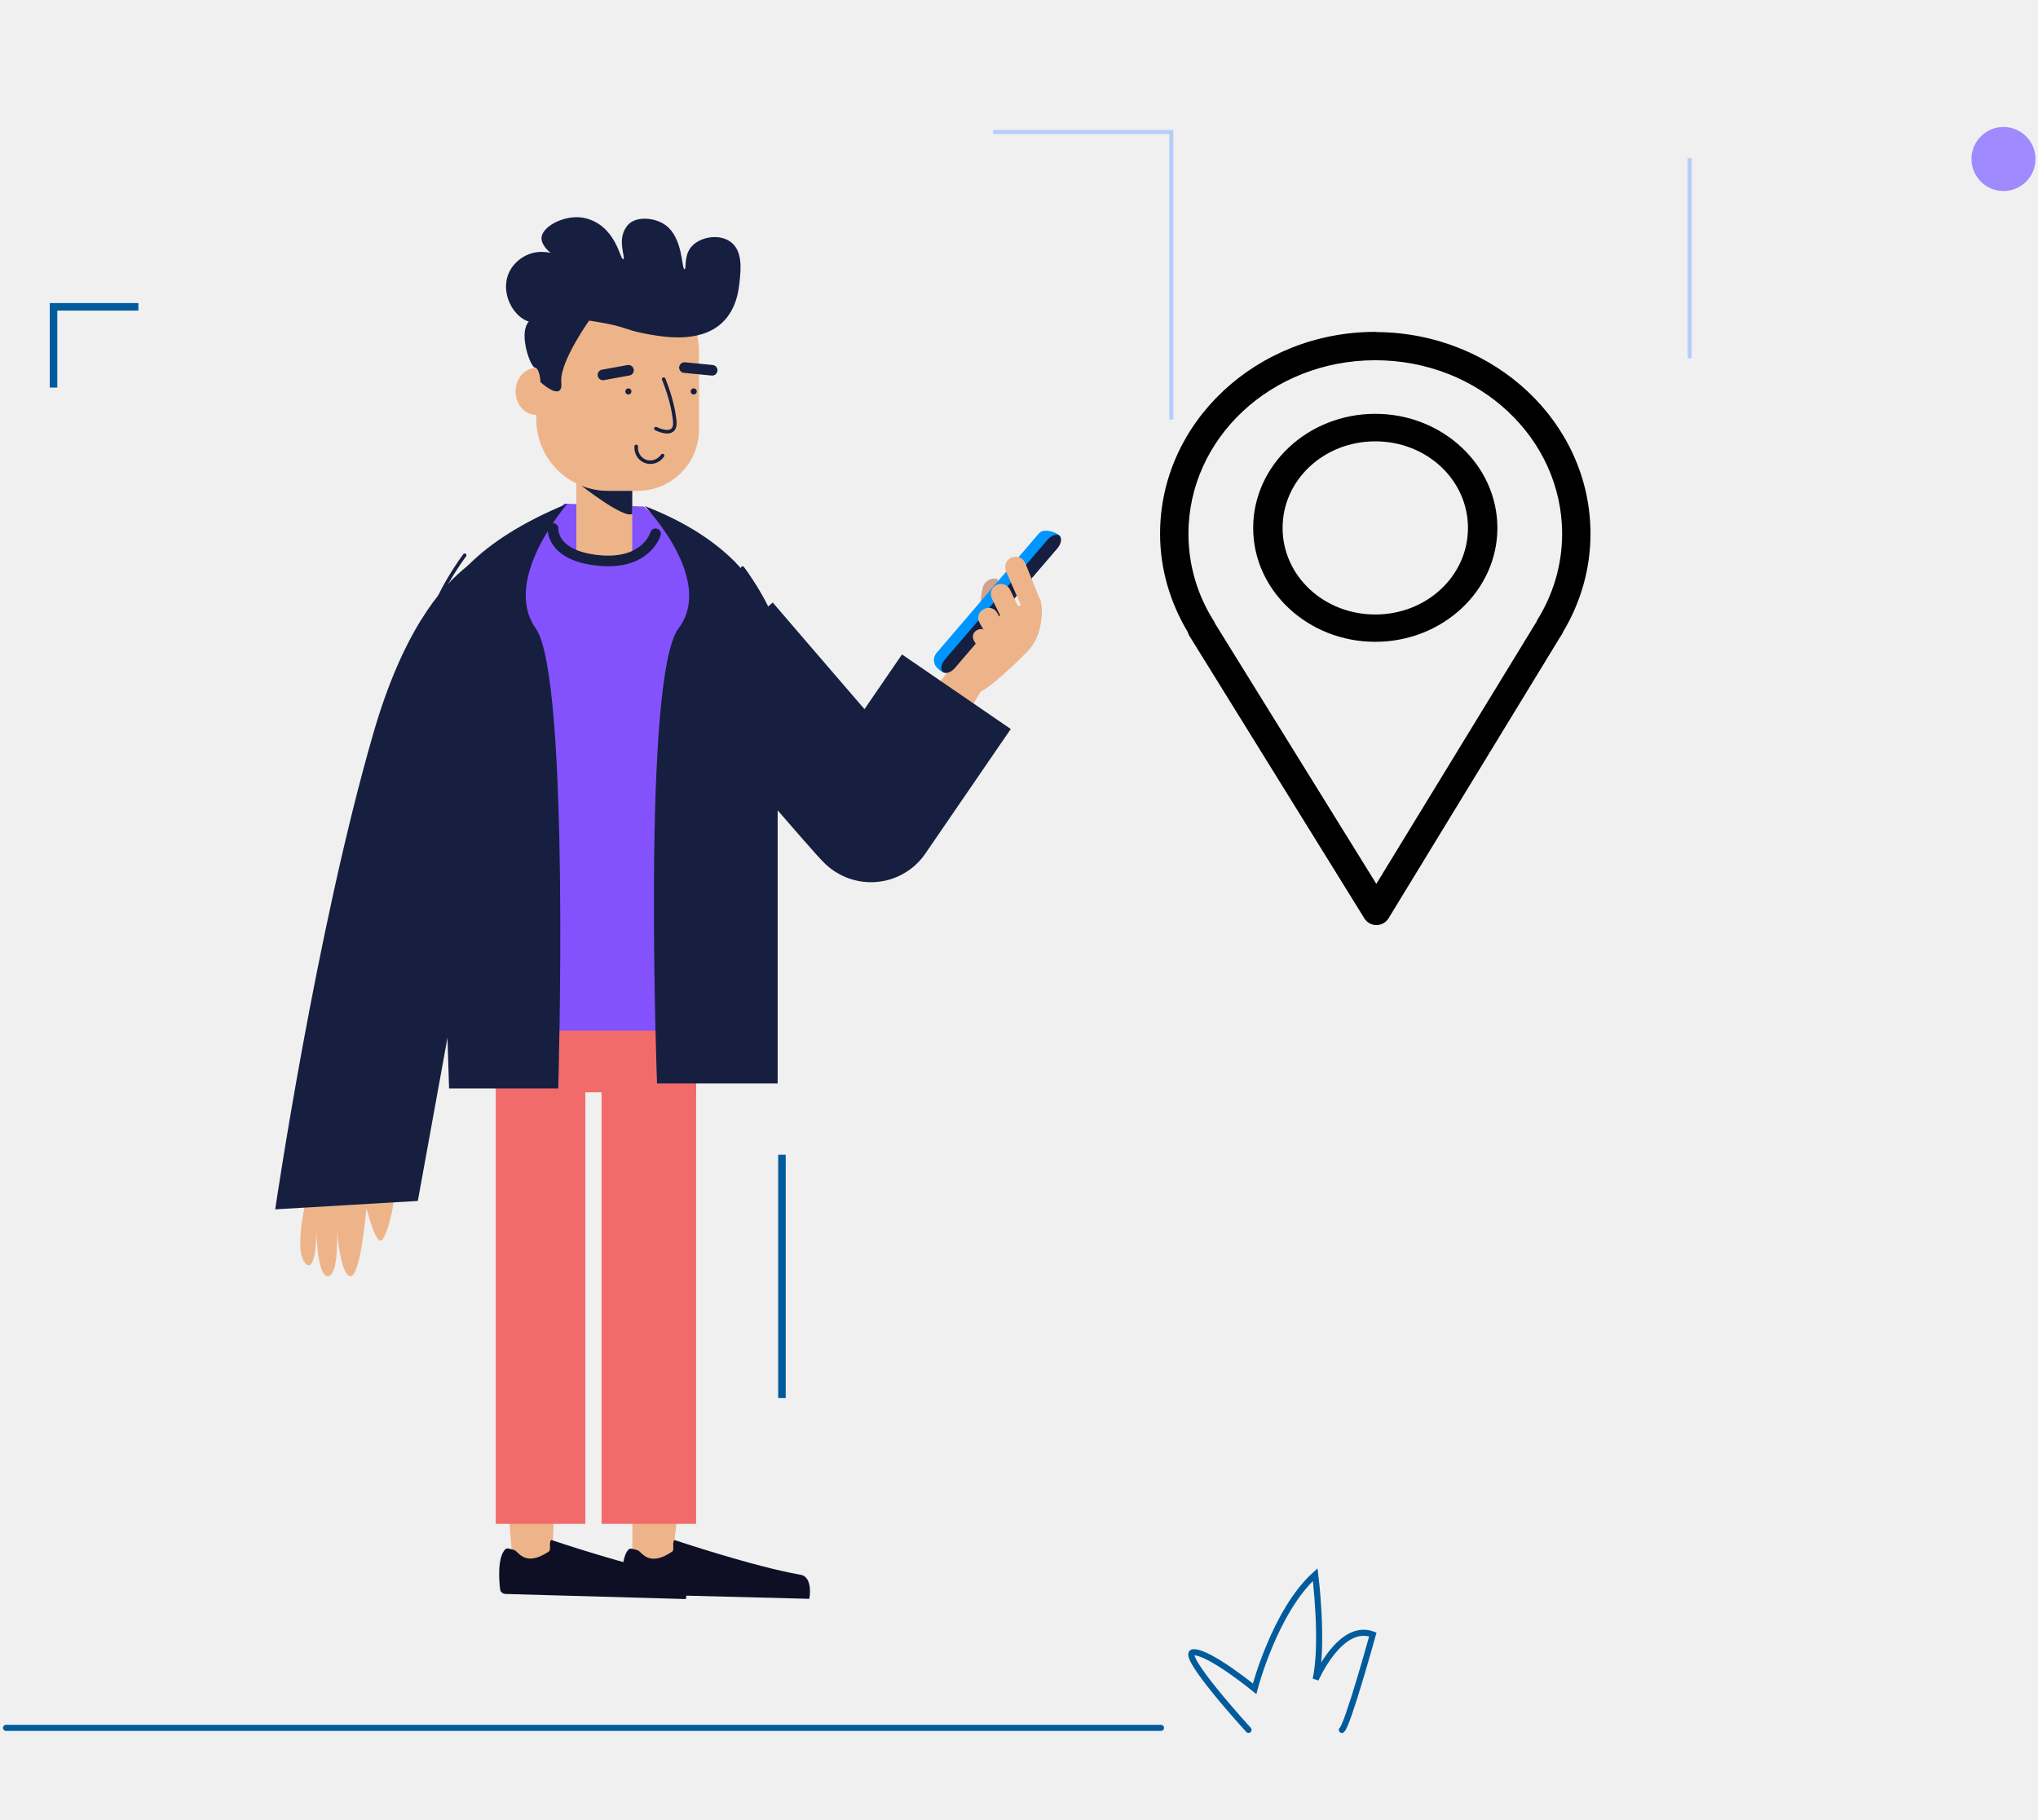
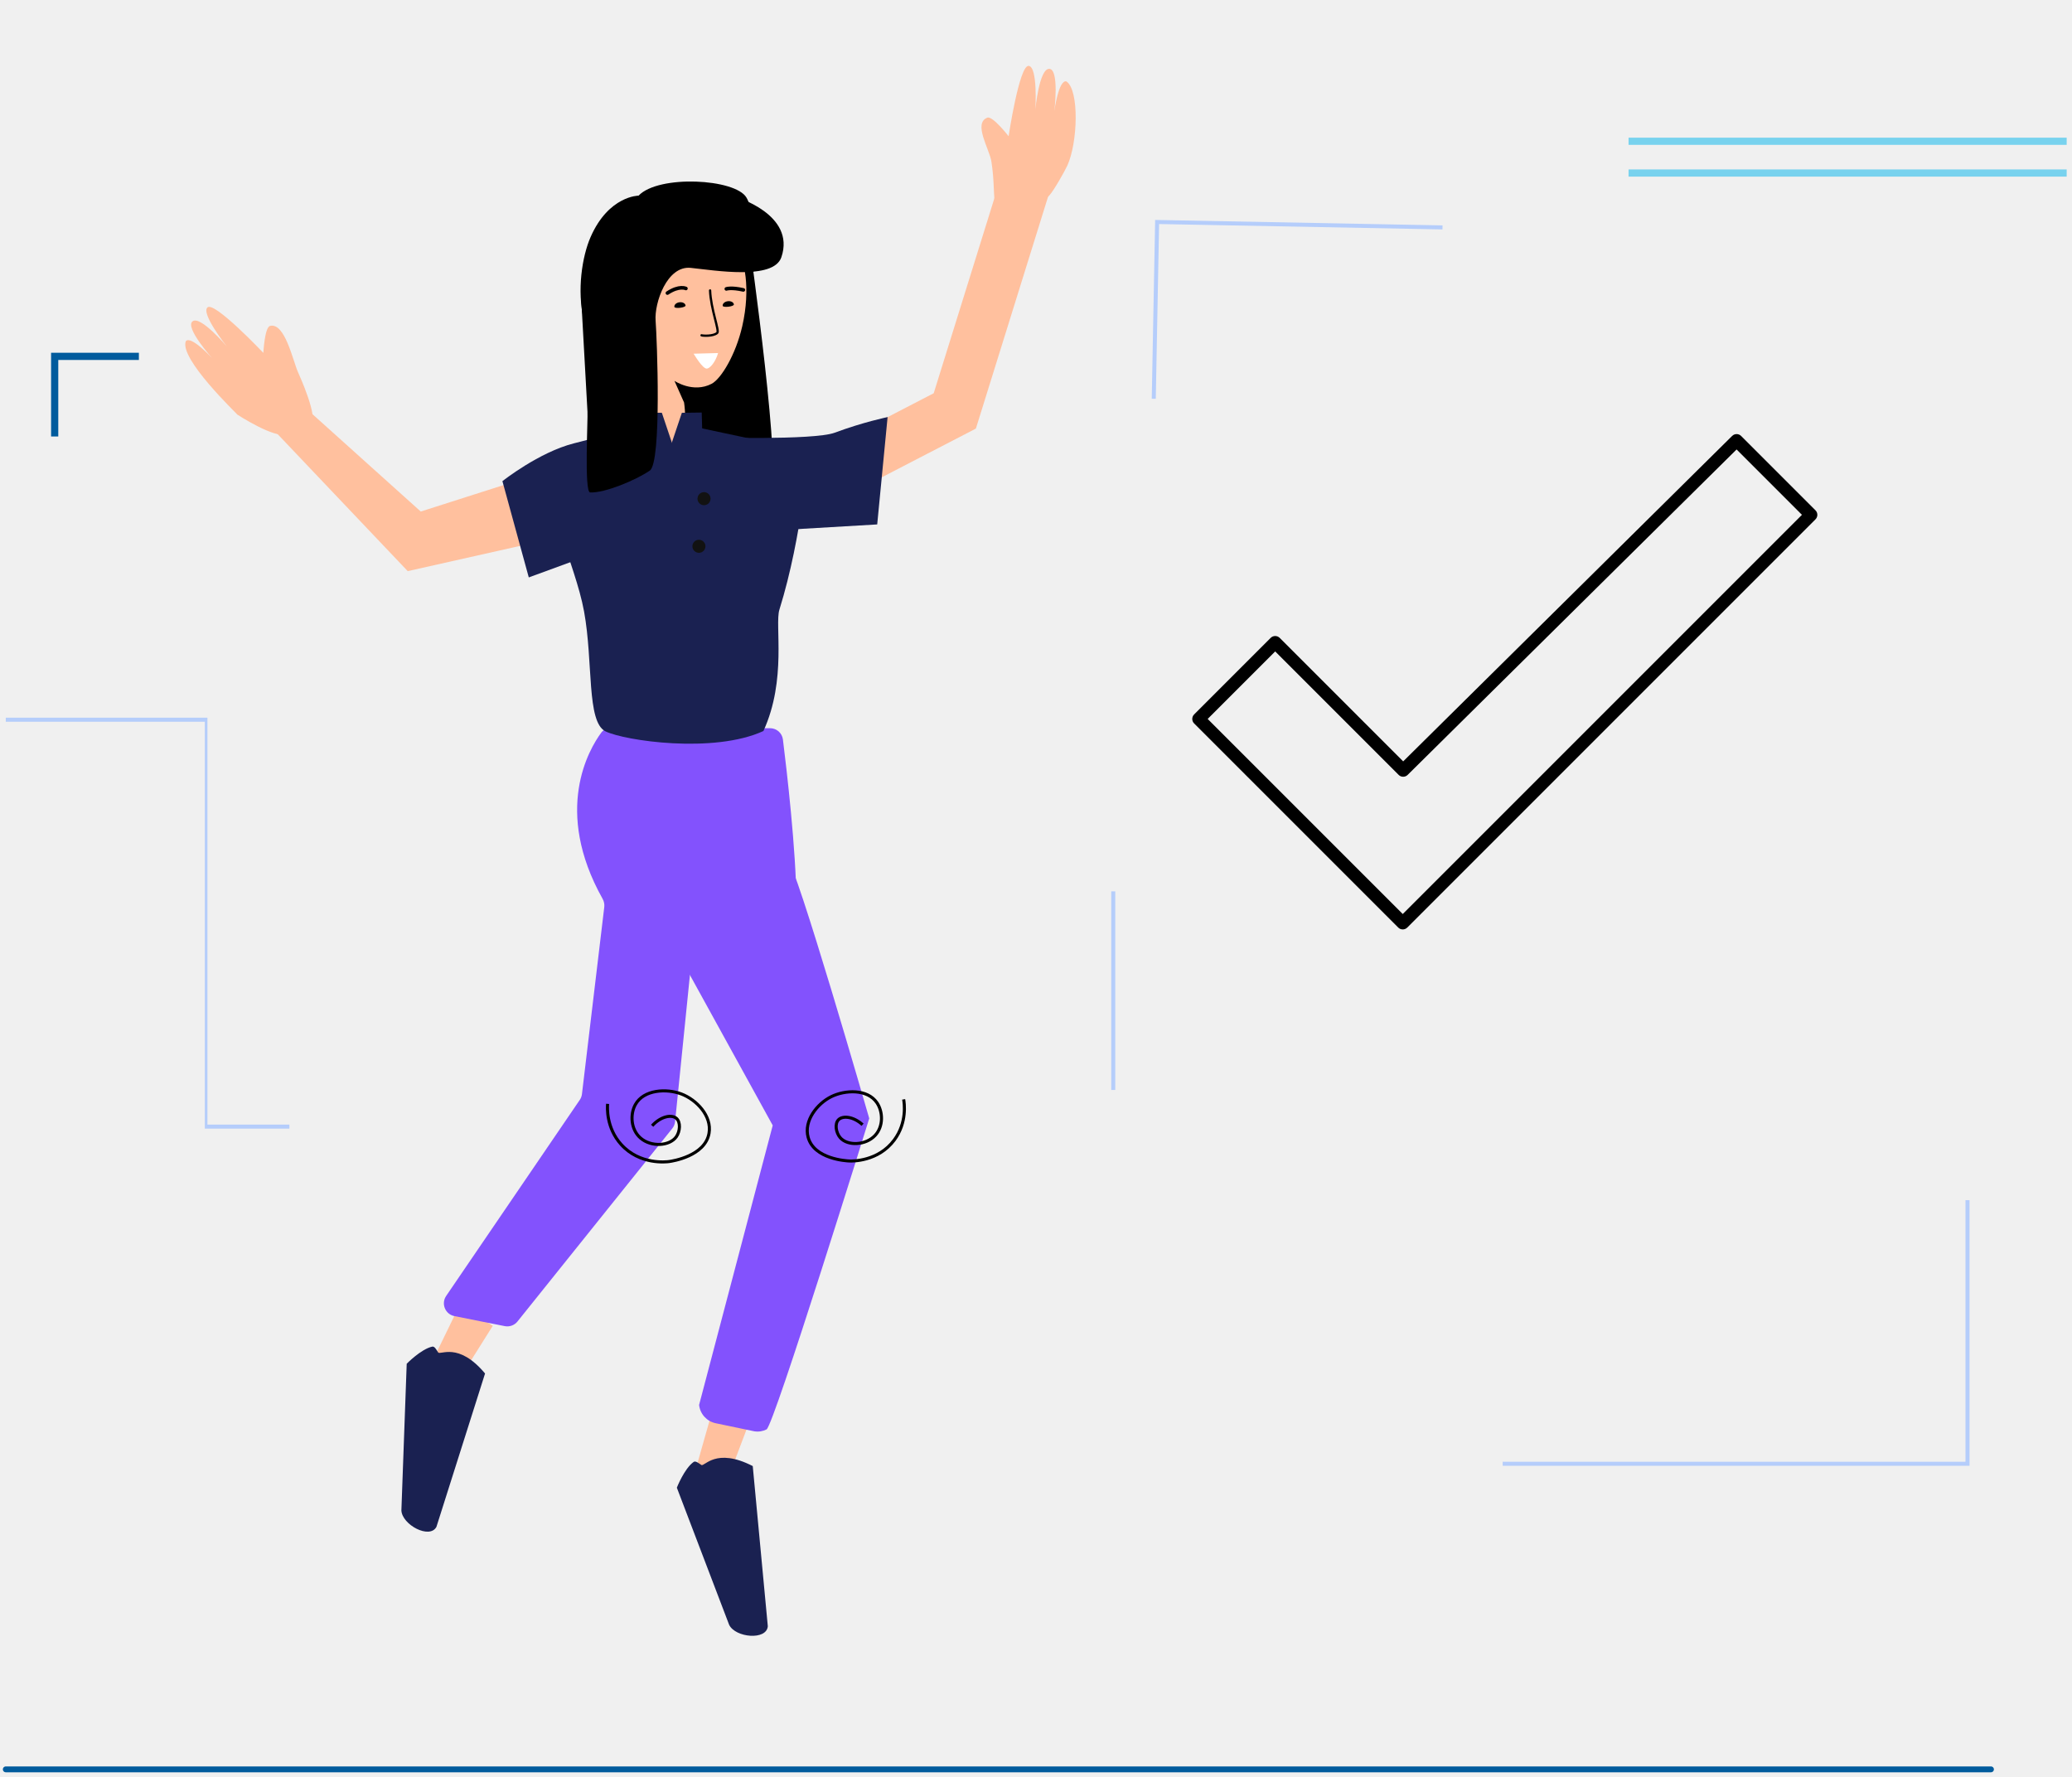
- <svg xmlns="http://www.w3.org/2000/svg" width="337" height="301" viewBox="0 0 337 301" fill="none">
-   <path fill-rule="evenodd" clip-rule="evenodd" d="M279.064 59.261V26.16H279.735V59.261H279.064Z" fill="#B5CDFB" />
-   <path d="M1 285.769H191.979" stroke="#005B9D" stroke-width="1.01" stroke-miterlimit="10" stroke-linecap="round" />
-   <path d="M331.293 31.591C334.216 31.591 336.586 29.22 336.586 26.295C336.586 23.371 334.216 21 331.293 21C328.37 21 326 23.371 326 26.295C326 29.22 328.37 31.591 331.293 31.591Z" fill="#9F8AFF" />
-   <path fill-rule="evenodd" clip-rule="evenodd" d="M193.351 22.162H164.221V21.491H194.022V69.393H193.351V22.162Z" fill="#B5CDFB" />
-   <path d="M8.852 64.098V50.747H22.884" stroke="#005B9D" stroke-width="1.244" stroke-miterlimit="10" />
-   <path d="M129.301 190.975V231.208" stroke="#005B9D" stroke-width="1.244" stroke-miterlimit="10" />
-   <path d="M206.451 286.105C206.451 286.105 194.706 273.26 197.391 273.26C200.075 273.26 207.458 279.304 207.458 279.304C207.458 279.304 210.774 266.46 217.485 260.416C217.485 260.416 218.896 271.693 217.554 277.736C217.554 277.736 221.638 268.31 227.007 270.324C227.007 270.324 222.837 285.444 221.888 286.105" stroke="#005B9D" stroke-width="1.01" stroke-miterlimit="10" stroke-linecap="round" />
-   <path d="M227.414 54.888C207.868 54.888 191.827 69.785 191.827 88.285C191.827 94.202 193.541 99.741 196.415 104.549C196.438 104.589 196.426 104.649 196.449 104.688C196.489 104.784 196.536 104.877 196.588 104.966C196.609 105.025 196.633 105.083 196.658 105.14L225.607 151.882C225.817 152.224 226.111 152.506 226.46 152.701C226.81 152.897 227.204 153 227.605 153C228.006 153 228.4 152.897 228.75 152.701C229.1 152.506 229.394 152.224 229.604 151.882L258.031 105.279C258.067 105.234 258.102 105.188 258.135 105.14V105.105L258.204 105.001C258.216 104.988 258.231 104.98 258.239 104.966C258.322 104.835 258.392 104.695 258.447 104.549C261.323 99.74 263 94.204 263 88.285C263 69.922 247.183 55.138 227.83 54.923C227.716 54.903 227.599 54.891 227.483 54.889H227.414L227.414 54.888ZM227.379 59.58C227.391 59.58 227.402 59.58 227.414 59.58C244.592 59.58 258.309 72.501 258.309 88.285C258.309 93.483 256.819 98.316 254.208 102.534C254.17 102.601 254.135 102.671 254.104 102.742C254.103 102.753 254.103 102.765 254.104 102.776L227.587 146.182L200.897 103.089V103.055C200.84 102.921 200.77 102.793 200.689 102.673C198.028 98.426 196.519 93.537 196.519 88.285C196.519 72.514 210.217 59.597 227.379 59.58H227.379ZM227.414 68.441C216.29 68.441 207.223 76.925 207.223 87.312C207.223 97.699 216.29 106.148 227.414 106.148C238.538 106.148 247.605 97.699 247.605 87.312C247.605 76.925 238.538 68.441 227.414 68.441V68.441ZM227.414 72.994C235.915 72.994 242.74 79.374 242.74 87.312C242.74 95.25 235.915 101.63 227.414 101.63C218.913 101.63 212.088 95.25 212.088 87.312C212.088 79.374 218.913 72.994 227.414 72.994Z" fill="black" />
-   <path d="M104.567 258.258H111.098L112.198 249.243H104.567V258.258Z" fill="#EEB489" />
-   <path d="M84.762 258.258H91.293L91.66 249.243H84.029L84.762 258.258Z" fill="#EEB489" />
-   <path d="M111.532 254.704C111.532 254.704 124.531 259.071 132.389 260.453C134.508 260.825 133.835 264.428 133.835 264.428L104.066 263.661C103.58 263.652 103.177 263.348 103.121 262.945C102.923 261.505 102.618 257.603 103.951 256.26C104.22 255.989 104.853 256.229 105.44 256.396C106.092 256.582 107.192 259.32 111.17 256.601C111.543 256.346 111.098 255.06 111.532 254.704Z" fill="#0E0F25" />
-   <path d="M91.149 254.687C91.149 254.687 104.133 259.086 111.986 260.487C114.103 260.864 113.417 264.466 113.417 264.466L83.652 263.626C83.166 263.616 82.764 263.311 82.709 262.907C82.516 261.467 82.225 257.564 83.563 256.224C83.832 255.955 84.464 256.195 85.051 256.364C85.702 256.551 86.792 259.293 90.78 256.583C91.154 256.329 90.713 255.042 91.149 254.687Z" fill="#0E0F25" />
-   <path d="M99.477 168.1H115.109V252.029H99.477V168.1Z" fill="#F26B6B" />
-   <path d="M81.973 168.1H96.795V252.029H81.973V168.1Z" fill="#F26B6B" />
-   <path d="M82.7 168.1H115.109V180.657H82.7V168.1Z" fill="#F26B6B" />
-   <path d="M51.202 195.674C51.256 195.892 47.868 207.797 50.928 209.273C52.36 209.457 52.319 203.717 52.319 203.717C52.319 203.717 52.446 211.207 54.26 211.066C56.073 210.925 55.709 203.571 55.709 203.571C55.709 203.571 56.326 211.171 57.994 211.066C59.662 210.961 60.594 199.796 60.594 199.796C60.594 199.796 61.885 205.07 62.881 205.208C63.878 205.347 65.748 198.004 65.028 195.872C64.308 193.741 51.202 195.674 51.202 195.674Z" fill="#EEB489" />
-   <path d="M86.389 89.976C86.389 89.976 71.18 88.56 61.689 121.438C52.199 154.315 45.511 200.01 45.511 200.01L69.091 198.624L84.166 115.634C84.166 115.634 89.876 96.647 86.389 89.976Z" fill="#161F40" />
-   <path d="M162.212 102.358L161.863 114.269C162.317 115.071 169.151 108.7 170.501 106.991C172.613 104.318 172.385 99.854 171.931 99.052L165.879 101.46C165.426 100.657 165.441 95.252 164.638 95.706H164.638C163.619 95.611 162.688 96.29 162.474 97.291C162.081 99.126 161.906 101.817 162.212 102.358Z" fill="#CEA28B" />
-   <path d="M162.212 102.359L161.863 114.269C162.317 115.072 169.151 108.7 170.501 106.991C172.613 104.318 172.385 99.854 171.931 99.052L165.879 101.46C165.426 100.658 161.906 101.818 162.212 102.359Z" fill="#EEB489" />
-   <path d="M147.995 123.153C147.995 123.153 159.767 106.683 160.347 106.303C163.592 104.181 167.66 100.644 167.987 100.437C171.455 98.232 168.758 108.22 166.076 110.689C164.992 111.687 163.305 112.637 162.241 114.281C158.377 120.256 155.592 129.414 155.322 129.322C151.304 127.945 147.995 123.153 147.995 123.153Z" fill="#EEB489" />
-   <path d="M155.007 110.5H155.007C155.765 111.209 156.373 111.598 157.048 110.81L174.995 89.69C175.769 88.973 175.269 88.431 174.412 88.091C173.8 87.849 172.458 87.448 171.783 88.236L154.869 107.986C154.235 108.726 154.296 109.834 155.007 110.5Z" fill="#0095FF" />
-   <path d="M155.882 111.099C156.32 111.535 157.25 111.242 157.925 110.453L174.84 90.703C175.473 89.963 175.648 89.057 175.236 88.647H175.236C174.798 88.211 173.868 88.505 173.193 89.293L156.278 109.043C155.645 109.783 155.47 110.689 155.882 111.099Z" fill="#161F40" />
-   <path d="M166.359 94.493L169.367 101.368C169.749 102.242 172.314 99.925 171.931 99.051L169.524 93.108C169.142 92.233 168.123 91.835 167.249 92.217H167.249C166.375 92.6 165.976 93.618 166.359 94.493Z" fill="#EEB489" />
-   <path d="M164.014 98.983L166.744 104.576C167.148 105.405 168.147 105.748 168.976 105.344H168.976C169.804 104.94 170.148 103.941 169.743 103.112L167.013 97.519C166.609 96.69 165.61 96.347 164.781 96.751L164.781 96.751C163.953 97.155 163.609 98.154 164.014 98.983Z" fill="#EEB489" />
-   <path d="M161.957 102.965L164.538 107.535C164.964 108.29 165.921 108.556 166.675 108.13L166.85 108.031C167.604 107.605 167.87 106.648 167.444 105.894L164.863 101.324C164.437 100.569 163.48 100.303 162.725 100.729L162.551 100.828C161.796 101.254 161.53 102.211 161.957 102.965Z" fill="#EEB489" />
-   <path d="M161.025 105.91L163.008 109.42C163.335 109.999 164.07 110.203 164.649 109.876L164.783 109.8C165.363 109.473 165.567 108.738 165.24 108.159L163.257 104.649C162.93 104.07 162.195 103.866 161.616 104.193L161.482 104.269C160.903 104.596 160.698 105.331 161.025 105.91Z" fill="#EEB489" />
-   <path d="M158.145 114.403L144.022 135.003C144.118 135.476 119.499 106.745 119.499 106.745" stroke="#161F40" stroke-width="21.808" stroke-miterlimit="10" />
-   <path d="M93.331 83.293C92.671 83.337 78.908 105.56 78.908 105.56L75.943 111.234L78.908 170.455H124.219L121.731 111.865C121.731 111.865 120.991 102.718 119.629 100.923C114.391 94.018 114.87 90.966 106.474 83.78L93.331 83.293Z" fill="#8352FD" />
-   <path d="M106.619 83.7C106.619 83.7 118.287 95.851 112.204 103.923C106.122 111.996 108.647 179.193 108.647 179.193H128.592L128.592 110.294C128.592 110.294 131.227 93.231 106.619 83.7Z" fill="#161F40" />
-   <path d="M93.84 83.293C93.84 83.293 82.859 95.85 88.588 103.923C94.317 111.996 92.309 180.018 92.309 180.018H74.258L72.159 113.754C72.159 113.754 63.284 95.85 93.84 83.293Z" fill="#161F40" />
-   <path d="M95.301 78.136H104.543V92.431H95.301V78.136Z" fill="#EEB489" />
-   <path d="M108.397 88.284C108.397 88.284 106.928 93.476 98.993 92.693C91.058 91.909 91.45 87.403 91.45 87.403" stroke="#161F40" stroke-width="1.757" stroke-miterlimit="10" stroke-linecap="round" />
-   <path d="M104.543 80.217L96.112 80.303C96.112 80.303 103.22 85.89 104.543 84.984V80.217Z" fill="#161F40" />
-   <path d="M100.551 81.182H105.437C111.041 81.182 115.584 76.639 115.584 71.035V57.992C115.584 52.388 111.041 47.845 105.437 47.845H98.822C93.218 47.845 88.675 52.388 88.675 57.992V69.306C88.675 75.865 93.992 81.182 100.551 81.182Z" fill="#EEB489" />
-   <path d="M88.684 68.624C86.785 68.624 85.246 66.884 85.246 64.738C85.246 62.591 86.785 60.851 88.684 60.851C90.583 60.851 92.122 62.591 92.122 64.738C92.122 66.884 90.583 68.624 88.684 68.624Z" fill="#EEB489" />
-   <path d="M122.285 46.662C122.509 44.596 122.865 41.397 120.716 39.935C118.682 38.551 115.502 39.283 114.213 40.944C113.063 42.426 113.532 44.502 113.204 44.532C112.692 44.579 112.999 39.4 110.064 37.244C108.226 35.893 105.168 35.767 103.898 37.132C101.784 39.403 103.541 42.668 103.063 42.858C102.528 43.071 101.963 37.48 96.946 36.123C93.782 35.267 89.737 37.296 89.547 39.262C89.262 42.203 97.535 45.678 97.619 45.541C97.693 45.42 92.562 40.701 88.089 41.841C86.237 42.313 84.549 43.776 83.941 45.653C82.968 48.654 84.77 52.078 87.08 53.053C88.45 53.631 88.948 52.905 92.321 52.735C95.171 52.591 97.348 52.981 99.721 53.407C103.253 54.041 103.558 54.553 106.14 55.071C109.175 55.679 115.554 56.959 119.379 53.407C121.799 51.16 122.146 47.953 122.285 46.662Z" fill="#161F40" />
-   <path d="M97.758 52.528C97.758 52.528 92.49 59.793 92.813 63.216C93.136 66.639 89.385 63.216 89.385 63.216C89.385 63.216 89.247 60.854 88.442 60.793C87.637 60.733 84.924 53.206 88.675 52.507C92.426 51.808 97.758 52.528 97.758 52.528Z" fill="#161F40" />
-   <path d="M117.763 61.239L113.181 60.793" stroke="#161F40" stroke-width="1.757" stroke-miterlimit="10" stroke-linecap="round" />
-   <path d="M99.707 62.003L103.923 61.239" stroke="#161F40" stroke-width="1.757" stroke-miterlimit="10" stroke-linecap="round" />
-   <path d="M109.747 62.701C110.977 65.795 111.386 68.011 111.541 69.316C111.612 69.91 111.674 70.685 111.205 71.11C110.397 71.841 108.633 70.974 108.458 70.885" stroke="#161F40" stroke-width="0.586" stroke-miterlimit="10" stroke-linecap="round" />
-   <path d="M109.565 75.346C108.91 76.327 107.66 76.701 106.627 76.26C105.698 75.863 105.116 74.88 105.205 73.831" stroke="#161F40" stroke-width="0.586" stroke-miterlimit="10" stroke-linecap="round" />
-   <path d="M114.713 65.242C114.435 65.242 114.209 65.016 114.209 64.738C114.209 64.459 114.435 64.233 114.713 64.233C114.992 64.233 115.218 64.459 115.218 64.738C115.218 65.016 114.992 65.242 114.713 65.242Z" fill="#161F40" />
-   <path d="M103.907 65.242C103.628 65.242 103.402 65.016 103.402 64.738C103.402 64.459 103.628 64.233 103.907 64.233C104.185 64.233 104.411 64.459 104.411 64.738C104.411 65.016 104.185 65.242 103.907 65.242Z" fill="#161F40" />
-   <path d="M122.791 93.954C122.791 93.954 132.662 107.064 126.832 110.204C121.002 113.343 115.47 115.137 117.563 123.658C119.656 132.179 122.497 138.158 118.161 141.148C113.826 144.138 112.78 154.453 112.78 154.453" stroke="#161F40" stroke-width="0.583" stroke-miterlimit="10" stroke-linecap="round" />
-   <path d="M76.844 91.832C76.844 91.832 66.973 104.942 72.803 108.082C78.633 111.221 84.164 113.015 82.072 121.536C79.979 130.057 77.138 136.037 81.474 139.027C85.809 142.016 86.855 152.331 86.855 152.331" stroke="#161F40" stroke-width="0.583" stroke-miterlimit="10" stroke-linecap="round" />
+ <svg xmlns="http://www.w3.org/2000/svg" width="358" height="307" viewBox="0 0 358 307" fill="none">
+   <path d="M75.007 234.547L80.059 237.156L85.144 229.063L79.424 225.47L75.007 234.547Z" fill="#FFC09E" />
+   <path d="M83.807 237.306L75.408 263.797C74.256 265.995 69.478 263.452 69.352 260.969L70.271 235.624C70.271 235.624 72.737 233.088 74.683 232.663C75.076 232.576 75.381 233.166 75.702 233.657C76.061 234.211 79.173 231.77 83.807 237.306Z" fill="#1A2151" />
+   <path d="M135.273 127.766C135.132 126.644 134.178 125.814 133.048 125.814L105.488 125.814C104.856 125.814 104.257 126.074 103.883 126.583C101.79 129.425 95.53 139.969 104.116 155.292C104.356 155.72 104.465 156.222 104.407 156.709L100.55 189.032C100.507 189.391 100.378 189.736 100.174 190.035L77.088 223.906C76.177 225.242 76.926 227.074 78.512 227.39L87.209 229.121C88.034 229.286 88.883 228.977 89.41 228.32L116.157 194.971C116.429 194.631 116.597 194.22 116.641 193.787L119.753 163.05C119.808 162.499 120.06 161.98 120.494 161.638C127.891 155.803 137.656 163.234 137.607 155.958C137.556 146.878 135.911 132.876 135.273 127.766Z" fill="#8352FD" />
+   <path d="M120.072 254.333L126.288 254.108L129.668 245.169L123.351 242.776L120.072 254.333Z" fill="#FFC09E" />
+   <path d="M130.06 253.3L132.662 280.972C132.46 283.447 127.07 282.963 125.983 280.732L116.945 257.034C116.945 257.034 118.228 253.737 119.849 252.586C120.178 252.354 120.684 252.777 121.176 253.104C121.724 253.471 123.634 250.007 130.06 253.3Z" fill="#1A2151" />
+   <path d="M130.336 247.294L123.655 245.898C122.118 245.576 120.963 244.302 120.79 242.738L133.511 194.438L117.995 166.261C117.71 163.641 117.071 152.857 119.577 153.678L135.995 148.37C137.409 148.832 150.187 193.233 150.187 193.233C150.187 193.233 133.709 246.342 132.444 246.967C131.819 247.285 131.084 247.412 130.336 247.294Z" fill="#8352FD" />
+   <path d="M149.036 194.326C147.431 192.871 145.605 192.726 144.875 193.46C144.186 194.158 144.435 195.704 145.165 196.556C146.43 198.029 149.566 197.92 151.198 196.175C152.68 194.589 152.558 192.05 151.511 190.518C149.861 188.098 145.999 188.311 143.642 189.467C141.208 190.663 138.842 193.632 139.63 196.502C140.664 200.264 146.212 200.567 146.77 200.59C147.209 200.608 151.737 200.717 154.516 196.959C156.769 193.918 156.238 190.546 156.134 189.943" stroke="black" stroke-width="0.53" stroke-miterlimit="10" />
+   <path d="M112.678 194.503C114.174 192.858 116.032 192.527 116.848 193.207C117.623 193.851 117.519 195.46 116.853 196.403C115.701 198.034 112.487 198.229 110.647 196.606C108.975 195.133 108.852 192.522 109.772 190.854C111.223 188.216 115.194 188.053 117.714 189.005C120.32 189.989 123.031 192.794 122.505 195.804C121.816 199.752 116.173 200.609 115.606 200.686C115.157 200.749 110.538 201.302 107.325 197.735C104.723 194.848 104.931 191.349 104.981 190.718" stroke="black" stroke-width="0.53" stroke-miterlimit="10" />
+   <path d="M129.518 42.192C129.518 42.192 135.402 83.79 132.971 84.602C130.541 85.418 117.185 81.377 117.185 81.377L107.681 58.307L117.593 40.652L129.518 42.192Z" fill="black" />
+   <path d="M118.138 76.146L120.082 72.636C120.082 72.636 108.902 70.245 107.068 71.838C105.234 73.435 107.625 76.146 107.625 76.146H118.138Z" fill="#1A2151" />
+   <path d="M70.447 98.677L102.138 91.561C104.394 90.679 105.512 88.134 104.631 85.879C103.749 83.624 100.923 79.201 98.668 80.083L72.698 88.38L51.672 69.478C49.987 67.736 48.267 68.495 46.526 70.18C44.784 71.865 46.548 73.541 48.232 75.283L70.447 98.677Z" fill="#FFC09E" />
+   <path d="M114.414 72.957C113.853 72.987 101.023 77.936 97.263 82.5C93.503 87.063 99.321 96.913 100.918 105.662C102.515 114.411 101.319 124.745 104.62 126.36C107.922 127.975 123.304 130.255 131.904 126.303C135.98 117.41 133.842 107.974 134.663 105.341C138.678 92.464 139.687 77.928 139.687 77.928L120.689 73.883L114.414 72.957Z" fill="#1A2151" />
+   <path d="M121.641 87.287C121.019 87.287 120.514 86.782 120.514 86.159C120.514 85.536 121.019 85.031 121.641 85.031C122.264 85.031 122.769 85.536 122.769 86.159C122.769 86.782 122.264 87.287 121.641 87.287Z" fill="#121212" />
+   <path d="M120.76 95.513C120.138 95.513 119.633 95.008 119.633 94.386C119.633 93.763 120.138 93.258 120.76 93.258C121.383 93.258 121.888 93.763 121.888 94.386C121.888 95.008 121.383 95.513 120.76 95.513Z" fill="#121212" />
+   <path d="M130.485 46.631C130.485 46.631 130.884 37.404 128.971 34.136C127.058 30.867 113.79 30.16 110.333 33.802C110.333 33.802 105.168 33.806 102.036 40.971C99.131 47.623 98.319 64.502 112.584 64.625L130.485 46.631Z" fill="black" />
+   <path d="M119.705 68.534L117.814 71.32L115.655 72.066L111.728 71.899V66.932L119.705 68.534Z" fill="black" />
+   <path d="M116.532 65.801C116.532 65.801 119.731 67.981 122.947 66.314C124.592 65.459 127.115 61.286 128.242 56.385C129.778 49.725 128.515 44.49 127.501 44.034C125.882 43.306 115.562 39.146 111.008 47.316C106.458 55.486 107.932 56.135 107.932 56.135C107.932 56.135 106.783 63.905 108.446 63.076C108.446 63.076 108.893 67.253 109.525 68.947C109.933 70.035 109.854 76.901 113.483 77.375C115.523 77.639 117.383 77.937 118.002 75.726C118.743 73.071 118.195 69.543 118.195 69.543L116.532 65.801Z" fill="#FFC09E" />
+   <path d="M122.689 50.181C122.807 53.402 124.338 57.149 123.93 57.513C123.224 58.149 121.368 58.013 121.214 57.934" stroke="black" stroke-width="0.395" stroke-miterlimit="10" stroke-linecap="round" />
+   <path d="M115.317 50.633C117.362 49.268 118.511 49.843 118.511 49.843" stroke="black" stroke-width="0.624" stroke-miterlimit="10" stroke-linecap="round" />
+   <path d="M128.437 50.089C126.344 49.611 125.497 49.914 125.497 49.914" stroke="black" stroke-width="0.624" stroke-miterlimit="10" stroke-linecap="round" />
+   <path d="M126.801 52.599C126.845 52.968 124.91 53.2 124.866 52.831C124.822 52.459 125.217 52.103 125.757 52.042C126.288 51.976 126.757 52.226 126.801 52.599Z" fill="black" />
+   <path d="M118.451 52.783C118.495 53.151 116.56 53.384 116.516 53.015C116.472 52.642 116.867 52.287 117.406 52.225C117.937 52.16 118.407 52.41 118.451 52.783Z" fill="black" />
+   <path d="M122.141 63.686C121.377 63.752 119.916 61.194 119.842 61.111L124.071 60.997C123.628 62.528 122.702 63.634 122.141 63.686Z" fill="white" />
+   <path d="M184.411 28.607C186.218 24.68 186.512 15.58 184.257 14.066C182.91 13.693 182.164 19.204 182.164 19.204C182.164 19.204 183.064 12.004 181.309 11.894C179.554 11.785 178.891 18.888 178.891 18.888C178.891 18.888 179.339 11.508 177.724 11.381C176.109 11.254 174.267 23.539 174.267 23.539C174.267 23.539 171.507 19.981 170.598 20.327C168.084 21.288 170.967 25.759 171.296 27.918C171.783 31.125 171.63 32.771 171.875 34.956C172.283 38.597 178.435 36.864 181.326 33.74C182.076 32.928 183.95 29.611 184.411 28.607Z" fill="#FFC09E" />
+   <path d="M41.015 71.639C40.913 71.451 30.926 61.965 32.105 58.946C32.982 57.886 36.689 61.916 36.689 61.916C36.689 61.916 31.905 56.606 33.261 55.524C34.617 54.443 39.148 59.812 39.148 59.812C39.148 59.812 34.633 54.109 35.866 53.097C37.098 52.086 45.502 60.969 45.502 60.969C45.502 60.969 45.723 56.541 46.659 56.31C49.231 55.669 50.608 62.347 51.491 64.305C51.765 64.919 55.102 72.29 53.708 73.302C52.223 74.378 51.125 74.055 49.435 74.959C47.622 75.922 41.015 71.639 41.015 71.639Z" fill="#FFC09E" />
+   <path d="M144.899 86.312C145 86.269 145.101 86.22 145.202 86.172L168.614 74.049L182.531 29.34C183.251 27.027 181.961 24.566 179.644 23.846C177.332 23.127 174.87 24.417 174.151 26.733L161.326 67.942L141.169 78.38C139.019 79.494 138.177 82.14 139.291 84.294C140.349 86.343 142.81 87.203 144.899 86.312Z" fill="#FFC09E" />
+   <path d="M121.912 75.565C121.912 75.565 140.608 76.111 144.224 74.759C149.107 72.934 153.359 72.061 153.359 72.061L151.564 90.607L135.273 91.564L132.061 83.056L121.912 75.565Z" fill="#1A2151" />
+   <path d="M110.295 73.716C110.295 73.716 103.165 75.588 99.177 76.594C93.113 78.125 86.808 83.132 86.808 83.132L91.363 99.761L102.955 95.518L110.295 73.716Z" fill="#1A2151" />
+   <path d="M121.243 71.276L117.812 71.32L115.044 79.551L121.379 76.147L121.243 71.276Z" fill="#1A2151" />
+   <path d="M110.921 71.276L114.356 71.32L117.12 79.551L110.789 76.147L110.921 71.276Z" fill="#1A2151" />
+   <path d="M101.504 71.124C101.605 72.163 100.912 85.028 101.956 85.08C104.47 85.199 109.779 83.001 112.271 81.307C114.355 79.89 113.513 58.448 113.276 55.403C113.043 52.371 115.228 45.86 119.344 46.281C123.459 46.702 133.639 48.448 135.003 44.447C137.539 37.014 127.013 33.991 127.013 33.991C127.013 33.991 116.255 35.101 114.522 35.54C113.315 35.847 107.567 39.871 104.18 42.293C102.781 43.293 102.359 47.194 100.381 50.879L101.504 71.124Z" fill="black" />
+   <path d="M242.368 160.581C242.075 160.581 241.795 160.465 241.588 160.258L206.323 124.993C205.892 124.563 205.892 123.865 206.323 123.435L219.547 110.21C219.978 109.78 220.675 109.78 221.106 110.21L242.442 131.547L299.277 75.319C299.708 74.892 300.402 74.894 300.831 75.323L313.677 88.169C314.108 88.6 314.108 89.298 313.677 89.728L243.146 160.259C242.94 160.465 242.66 160.581 242.368 160.581ZM208.661 124.214L242.368 157.92L311.34 88.948L300.048 77.656L243.213 133.884C242.782 134.311 242.088 134.309 241.659 133.88L220.327 112.548L208.661 124.214Z" fill="black" />
+   <path fill-rule="evenodd" clip-rule="evenodd" d="M339.597 252.552V207.358H340.294V253.248H259.633V252.552H339.597Z" fill="#B5CDFB" />
+   <path fill-rule="evenodd" clip-rule="evenodd" d="M1 124H35.841V194.302H50V195H35.388V124.698H1V124Z" fill="#B5CDFB" />
+   <path fill-rule="evenodd" clip-rule="evenodd" d="M192 188.318V154H192.696V188.318H192Z" fill="#B5CDFB" />
+   <path d="M1 305.7H344" stroke="#005B9D" stroke-width="1.01" stroke-miterlimit="10" stroke-linecap="round" />
+   <path fill-rule="evenodd" clip-rule="evenodd" d="M200.269 38.709L199.696 68.904L199 68.89L199.586 38L249.241 38.943L249.228 39.638L200.269 38.709Z" fill="#B5CDFB" />
+   <path d="M281.381 29.896H357.081" stroke="#78D2EE" stroke-width="1.244" stroke-miterlimit="10" />
+   <path d="M281.381 24.406H357.081" stroke="#78D2EE" stroke-width="1.244" stroke-miterlimit="10" />
+   <path d="M9.448 75.412V61.57H23.996" stroke="#005B9D" stroke-width="1.244" stroke-miterlimit="10" />
</svg>
